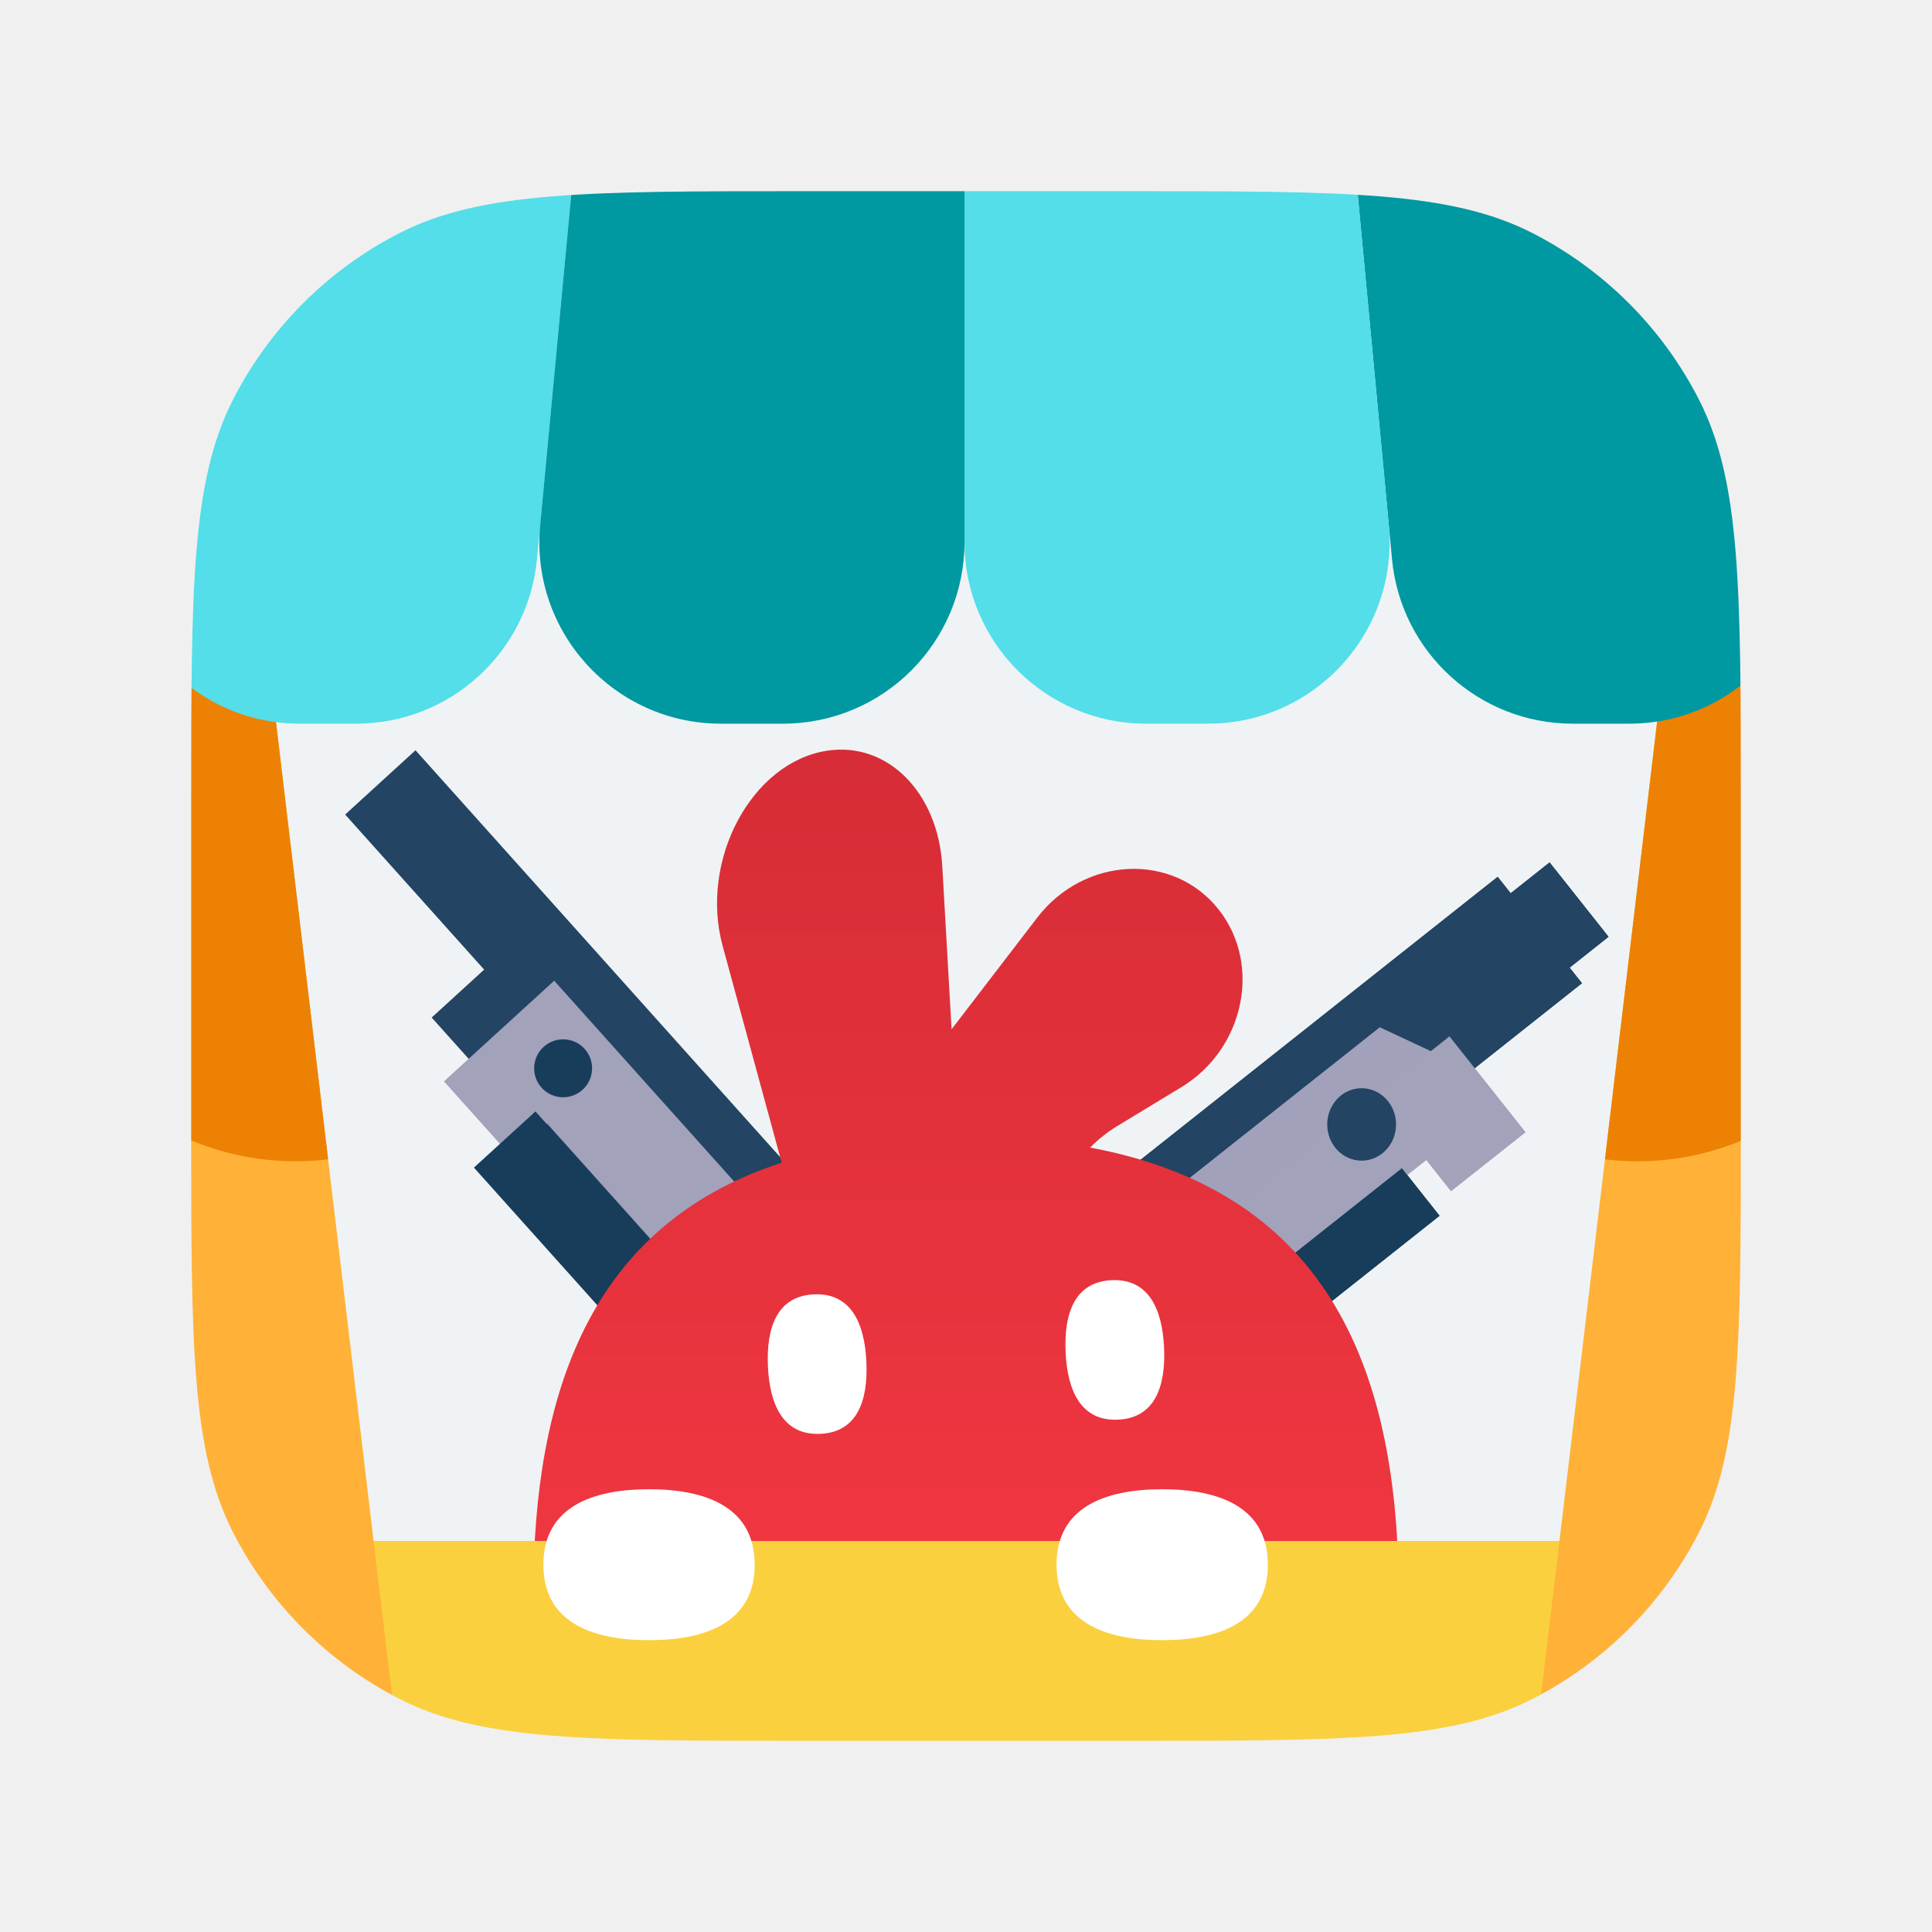
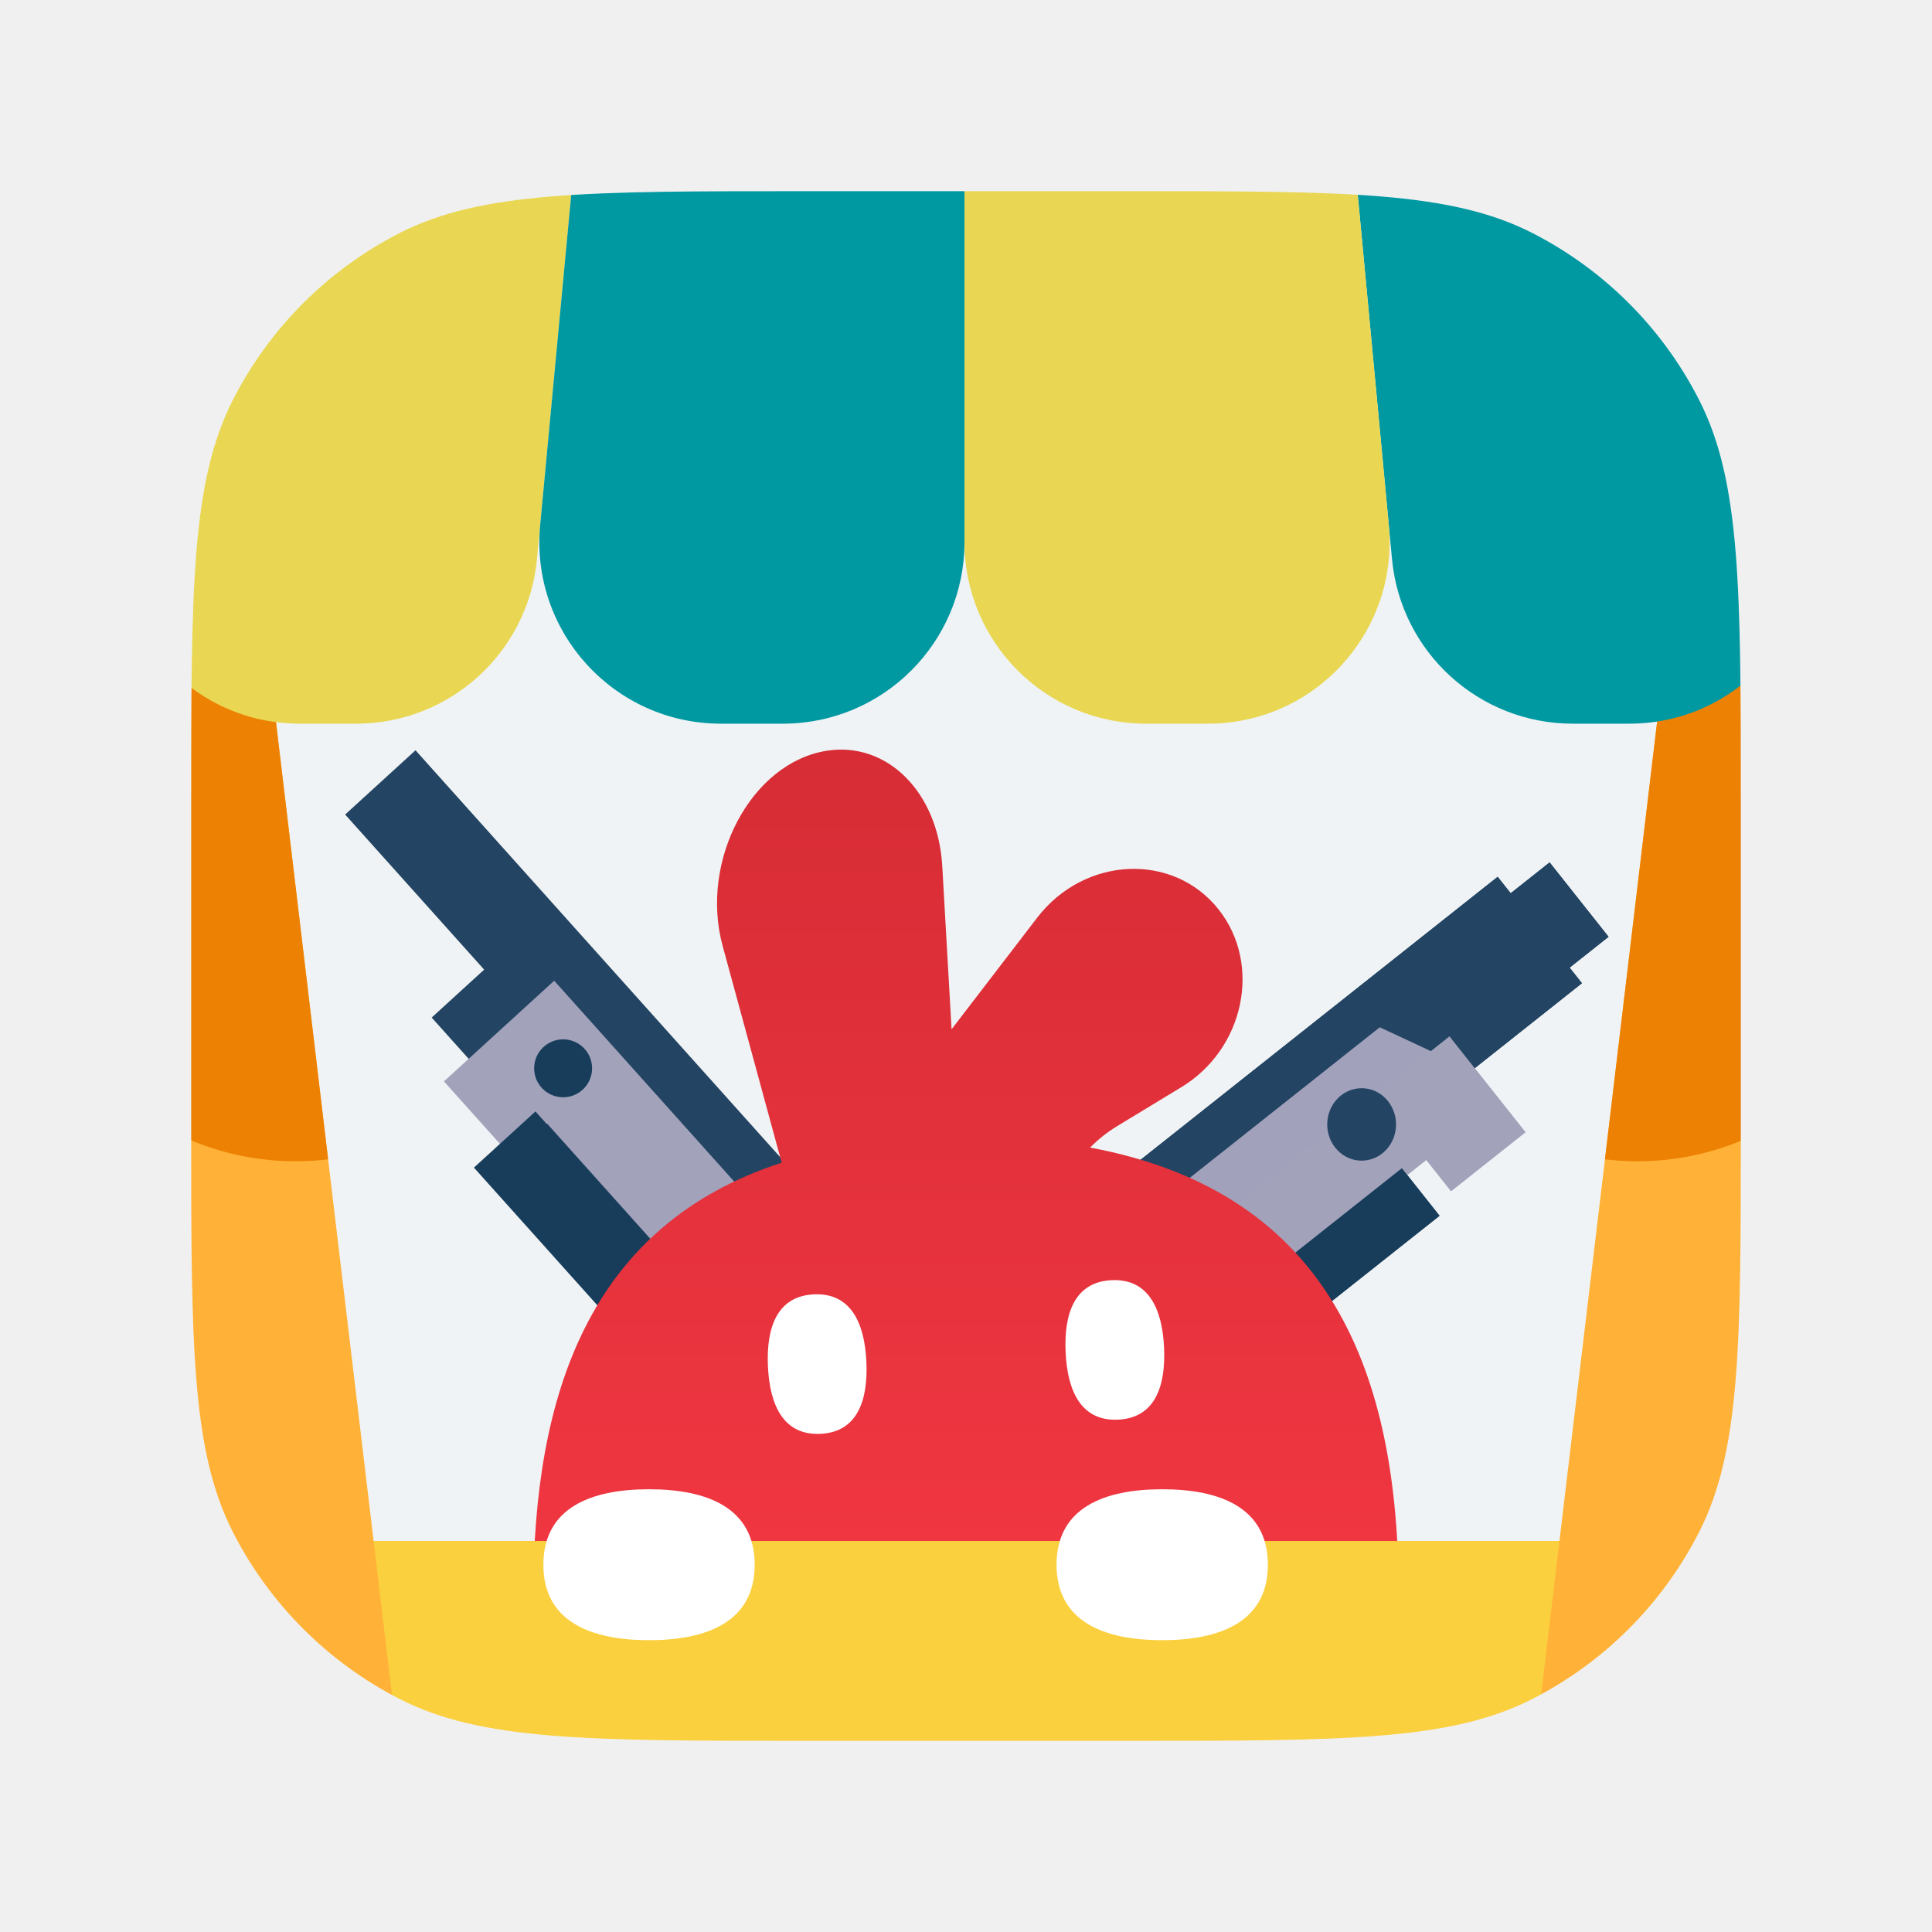
<svg xmlns="http://www.w3.org/2000/svg" width="192" height="192" fill="none" viewBox="0 0 192 192">
  <mask id="mask0_2715_4791" style="mask-type:alpha" width="154" height="154" x="19" y="19" maskUnits="userSpaceOnUse">
    <path fill="#EFF3F5" d="M19 79.8C19 58.518 19 47.877 23.142 39.748C26.785 32.598 32.598 26.785 39.748 23.142C47.877 19 58.518 19 79.8 19H112.2C133.482 19 144.123 19 152.252 23.142C159.402 26.785 165.215 32.598 168.858 39.748C173 47.877 173 58.518 173 79.8V112.2C173 133.482 173 144.123 168.858 152.252C165.215 159.402 159.402 165.215 152.252 168.858C144.123 173 133.482 173 112.2 173H79.8C58.518 173 47.877 173 39.748 168.858C32.598 165.215 26.785 159.402 23.142 152.252C19 144.123 19 133.482 19 112.2V79.8Z" />
  </mask>
  <g mask="url(#mask0_2715_4791)">
    <path fill="#EFF3F5" d="M19 79.8C19 58.518 19 47.877 23.142 39.748C26.785 32.598 32.598 26.785 39.748 23.142C47.877 19 58.518 19 79.8 19H112.2C133.482 19 144.123 19 152.252 23.142C159.402 26.785 165.215 32.598 168.858 39.748C173 47.877 173 58.518 173 79.8V112.2C173 133.482 173 144.123 168.858 152.252C165.215 159.402 159.402 165.215 152.252 168.858C144.123 173 133.482 173 112.2 173H79.8C58.518 173 47.877 173 39.748 168.858C32.598 165.215 26.785 159.402 23.142 152.252C19 144.123 19 133.482 19 112.2V79.8Z" />
    <path fill="#234462" d="M41.293 74.562L107.799 148.761L100.805 155.146L34.3 80.948L41.293 74.562Z" />
    <path fill="#234462" d="M50.004 94.635L85.729 134.492L78.624 140.98L42.899 101.123L50.004 94.635Z" />
    <path fill="#A2A2BB" fill-rule="evenodd" d="M55.075 97.463L104.089 152.145L96.703 158.889L54.38 111.671L50.809 114.931L44.118 107.467L48.987 103.02L48.988 103.02L55.075 97.463Z" clip-rule="evenodd" />
    <rect width="65.096" height="8.279" fill="#183D5B" transform="matrix(-0.667453 -0.744652 -0.738477 0.674278 96.6609 158.927)" />
    <path fill="#234462" fill-rule="evenodd" d="M148.836 87.137L86.942 136.185L95.321 146.759L157.215 97.71L155.989 96.163L159.857 93.097L153.998 85.704L150.13 88.77L148.836 87.137Z" clip-rule="evenodd" />
    <path fill="#A1A1BB" d="M137.118 102.09L87.992 141.02L93.51 147.983L146.12 106.292L137.118 102.09Z" />
    <path fill="#A2A2BB" fill-rule="evenodd" d="M144.047 102.992L89.89 145.91L94.979 152.331L141.743 115.272L144.203 118.377L151.596 112.519L149.136 109.414L149.136 109.414L144.047 102.992Z" clip-rule="evenodd" />
    <rect width="57.255" height="6.033" x="94.442" y="151.654" fill="#183D5B" transform="rotate(-38.3954 94.4417 151.654)" />
    <ellipse cx="135.318" cy="111.745" fill="#234462" rx="3.419" ry="3.599" />
    <path fill="#234462" fill-rule="evenodd" d="M148.836 87.137L86.942 136.185L95.321 146.759L157.215 97.71L155.989 96.163L159.857 93.097L153.998 85.704L150.13 88.77L148.836 87.137Z" clip-rule="evenodd" />
    <path fill="#A1A1BB" d="M137.118 102.09L87.992 141.02L93.51 147.983L146.12 106.292L137.118 102.09Z" />
    <path fill="#A2A2BB" fill-rule="evenodd" d="M144.047 102.992L89.89 145.91L94.979 152.331L141.743 115.272L144.203 118.377L151.596 112.519L149.136 109.414L149.136 109.414L144.047 102.992Z" clip-rule="evenodd" />
    <rect width="57.255" height="6.033" x="94.442" y="151.654" fill="#183D5B" transform="rotate(-38.3954 94.4417 151.654)" />
    <ellipse cx="135.318" cy="111.745" fill="#234462" rx="3.419" ry="3.599" />
    <path fill="url(#paint0_linear_2715_4791)" fill-rule="evenodd" d="M71.816 94.007C69.497 85.491 74.684 75.774 82.17 74.608C88.165 73.674 93.221 78.726 93.641 86.067L94.567 102.289L103.068 91.207C107.776 85.068 116.623 84.679 121.128 90.412C125.418 95.872 123.652 104.249 117.411 108.036L111.038 111.903C110.053 112.501 109.143 113.222 108.331 114.045C132.355 118.506 139 136.715 139 158.5C139 183.629 130.159 204 96 204C61.842 204 53 183.629 53 158.5C53 138.646 58.519 121.762 77.683 115.549L71.816 94.007Z" clip-rule="evenodd" />
    <path fill="#FFB237" d="M-4.762 160.337C-4.762 156.367 -1.543 153.148 2.427 153.148H189.272C193.242 153.148 196.461 156.367 196.461 160.337V200.401C196.461 204.371 193.242 207.59 189.272 207.59H2.427C-1.543 207.59 -4.762 204.371 -4.762 200.401V160.337Z" />
    <rect width="201.223" height="54.441" x="-4.762" y="153.148" fill="#FAD03E" rx="7.189" />
    <path fill="#FFB237" d="M-1.259 59.806L25.621 56.602L39.258 170.991L12.378 174.196L-1.259 59.806Z" />
    <path fill="#ED8103" d="M-1.259 59.806L25.621 56.602L32.608 115.214C17.763 116.984 4.294 106.384 2.524 91.538L-1.259 59.806Z" />
    <path fill="#FFB237" d="M193.366 59.807L166.486 56.602L152.848 170.991L179.728 174.196L193.366 59.807Z" />
    <path fill="#ED8103" d="M193.366 59.807L166.486 56.602L159.498 115.214C174.344 116.984 187.813 106.384 189.583 91.539L193.366 59.807Z" />
    <path fill="#0098A1" d="M164.826 -12H131.983L138.336 55.561C139.208 64.832 146.992 71.918 156.304 71.918H161.902C173.553 71.918 182.151 61.042 179.462 49.706L164.826 -12Z" />
-     <path fill="#53DEE9" d="M26.873 -12H59.716L53.363 55.561C52.491 64.832 44.708 71.918 35.395 71.918H29.797C18.146 71.918 9.548 61.042 12.237 49.706L26.873 -12Z" />
-     <path fill="#53DEE9" d="M131.983 -12H95.849V53.871C95.849 63.838 103.929 71.918 113.896 71.918H120.051C130.685 71.918 139.014 62.769 138.018 52.181L131.983 -12Z" />
+     <path fill="#e9d753" d="M26.873 -12H59.716L53.363 55.561C52.491 64.832 44.708 71.918 35.395 71.918H29.797C18.146 71.918 9.548 61.042 12.237 49.706L26.873 -12Z" />
+     <path fill="#e9d753" d="M131.983 -12H95.849V53.871C95.849 63.838 103.929 71.918 113.896 71.918H120.051C130.685 71.918 139.014 62.769 138.018 52.181L131.983 -12Z" />
    <path fill="#0098A1" d="M59.716 -12H95.85V53.871C95.85 63.838 87.77 71.918 77.803 71.918H71.648C61.014 71.918 52.685 62.769 53.681 52.181L59.716 -12Z" />
    <path fill="#fff" d="M81.525 142.494C77.841 142.662 76.491 139.614 76.316 135.786C76.142 131.958 77.208 128.8 80.892 128.632C84.577 128.464 85.927 131.512 86.101 135.339C86.276 139.167 85.21 142.326 81.525 142.494Z" />
    <path fill="#fff" d="M111.108 141.085C107.423 141.254 106.073 138.206 105.899 134.378C105.724 130.55 106.79 127.392 110.475 127.223C114.159 127.055 115.509 130.103 115.684 133.931C115.858 137.759 114.792 140.917 111.108 141.085Z" />
    <path fill="#fff" d="M75 155.5C75 161.148 70.299 163 64.5 163C58.701 163 54 161.148 54 155.5C54 149.852 58.701 148 64.5 148C70.299 148 75 149.852 75 155.5Z" />
    <path fill="#fff" d="M126 155.5C126 161.148 121.299 163 115.5 163C109.701 163 105 161.148 105 155.5C105 149.852 109.701 148 115.5 148C121.299 148 126 149.852 126 155.5Z" />
    <circle cx="55.962" cy="106.167" r="2.879" fill="#183D5B" />
  </g>
  <defs>
    <linearGradient id="paint0_linear_2715_4791" x1="96" x2="96" y1="72" y2="204" gradientUnits="userSpaceOnUse">
      <stop stop-color="#D62C35" />
      <stop offset="1" stop-color="#FF3C48" />
    </linearGradient>
  </defs>
</svg>
